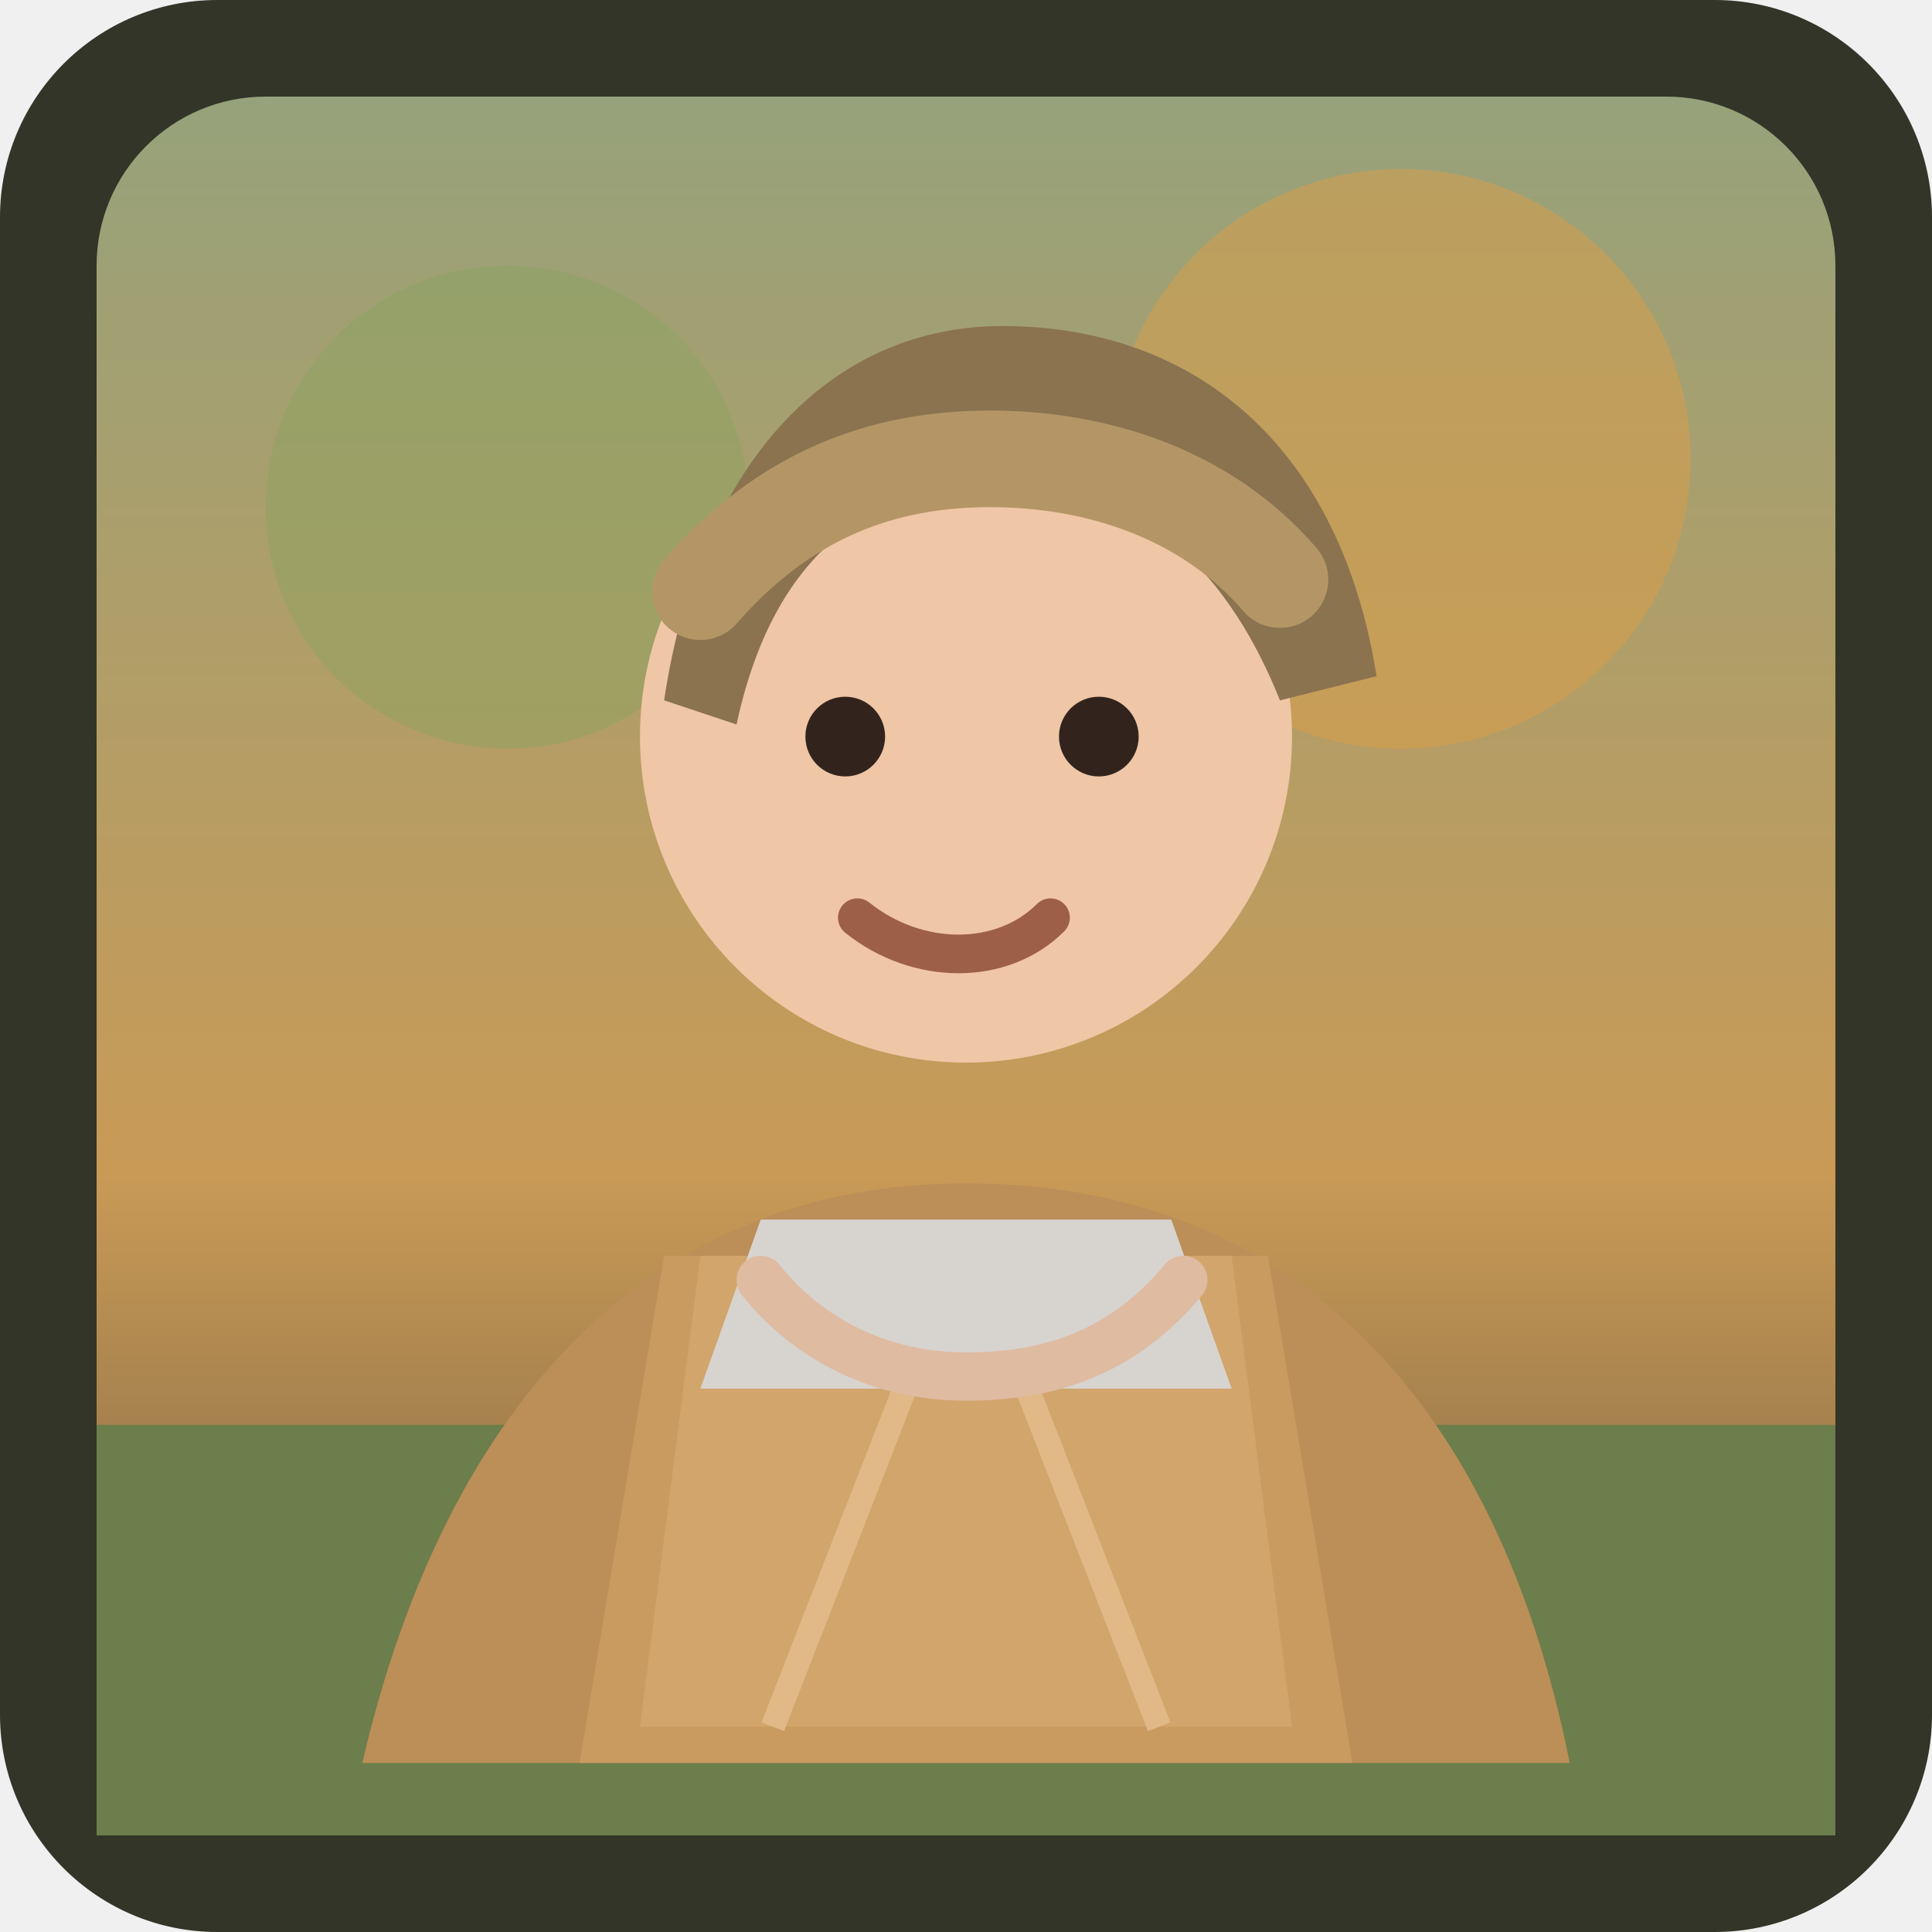
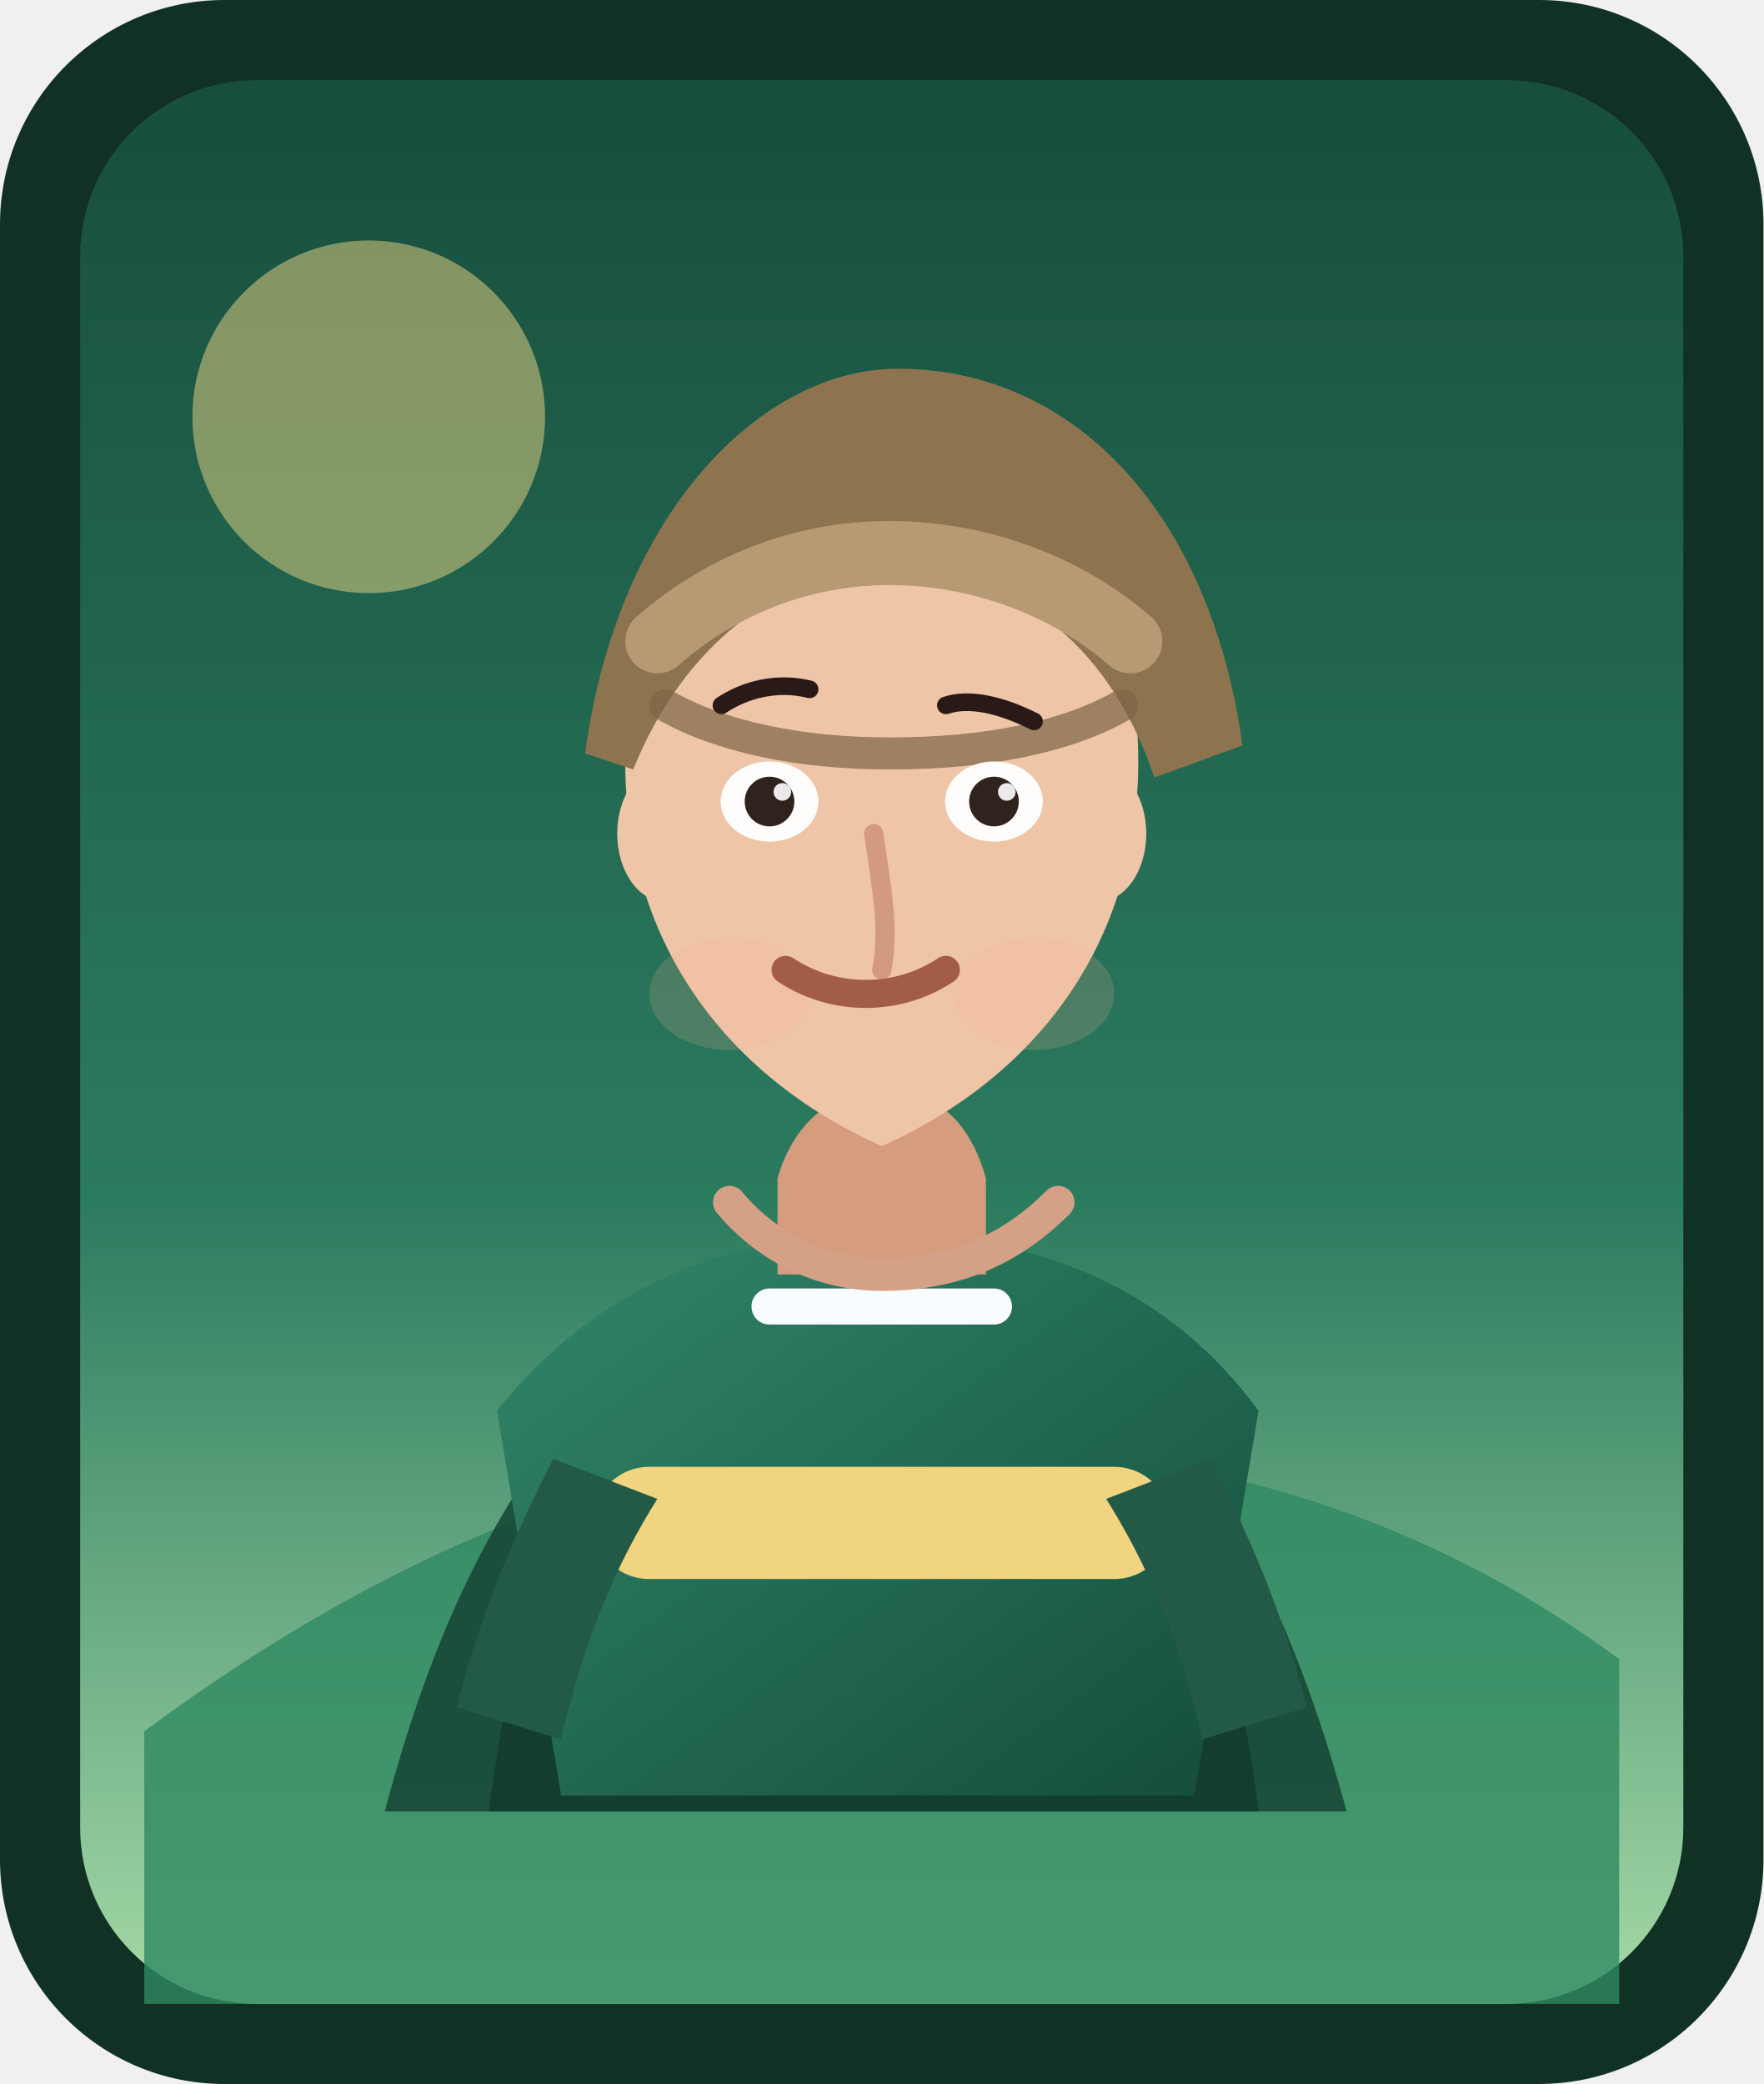
- <svg xmlns="http://www.w3.org/2000/svg" viewBox="0 0 160 160" role="img" aria-labelledby="title desc">
+ <svg xmlns="http://www.w3.org/2000/svg" viewBox="0 0 220 260" role="img" aria-labelledby="title desc">
  <defs>
-     <linearGradient id="sky" x1="0" y1="0" x2="0" y2="1">
-       <stop offset="0" stop-color="#96a27b" />
-       <stop offset="0.62" stop-color="#c99a56" />
-       <stop offset="1" stop-color="#6b5940" />
+     <linearGradient id="bg" x1="0" y1="0" x2="0" y2="1">
+       <stop offset="0" stop-color="#174d3d" />
+       <stop offset="0.58" stop-color="#2b7b5f" />
+       <stop offset="1" stop-color="#a8dba8" />
+     </linearGradient>
+     <linearGradient id="kit" x1="0" y1="0" x2="1" y2="1">
+       <stop offset="0" stop-color="#31886a" />
+       <stop offset="1" stop-color="#144c3c" />
    </linearGradient>
  </defs>
-   <rect width="160" height="160" rx="18" fill="#323528" />
-   <rect x="8" y="8" width="144" height="144" rx="14" fill="url(#sky)" />
-   <circle cx="42" cy="42" r="20" fill="#8aa15e" opacity="0.45" />
-   <circle cx="116" cy="38" r="24" fill="#db9d48" opacity="0.5" />
-   <rect x="8" y="118" width="144" height="34" fill="#6c7e4b" />
-   <path d="M30 146c7-30 24-48 50-48 27 0 44 18 50 48z" fill="#bc8e58" />
-   <path d="M55 104h50l7 42H48z" fill="#c99b60" />
-   <path d="M58 104h44l5 39H53z" fill="#d1a56c" />
-   <path d="M80 102l16 41" stroke="#e0b986" stroke-width="2" />
-   <path d="M80 102l-16 41" stroke="#e0b986" stroke-width="2" />
-   <path d="M63 101h34l5 14H58z" fill="#d7d3cf" />
-   <circle cx="80" cy="61" r="27" fill="#efc6a6" />
-   <path d="M55 58c3-20 14-31 28-31 16 0 28 10 31 29l-8 2c-4-10-11-18-23-18-11 0-19 6-22 20z" fill="#8b7350" />
-   <path d="M58 49c7-8 15-11 24-11 9 0 18 3 24 10" fill="none" stroke="#b49666" stroke-width="8" stroke-linecap="round" />
-   <circle cx="70" cy="61" r="3.3" fill="#32241d" />
-   <circle cx="91" cy="61" r="3.3" fill="#32241d" />
-   <path d="M71 76c5 4 12 4 16 0" fill="none" stroke="#9d6047" stroke-width="3.2" stroke-linecap="round" />
-   <path d="M63 106c4 5 10 8 17 8 7 0 13-2 18-8" fill="none" stroke="#dfbba1" stroke-width="4" stroke-linecap="round" />
+   <rect width="220" height="260" rx="28" fill="#123125" />
+   <rect x="10" y="10" width="200" height="240" rx="22" fill="url(#bg)" />
+   <circle cx="46" cy="52" r="22" fill="#ffe08a" opacity="0.46" />
+   <path d="M18 216c31-23 63-36 96-36 37 0 65 10 88 27v43H18z" fill="#2e8a62" opacity="0.8" />
+   <path d="M48 226c10-38 27-62 61-77 32 15 49 40 59 77z" fill="#174636" opacity="0.88" />
+   <path d="M61 226c3-24 9-42 22-55 7-7 15-11 26-11 10 0 19 4 26 11 13 13 19 31 22 55z" fill="#133d30" />
+   <path d="M62 176c12-15 28-22 48-22 20 0 36 7 47 22l-8 48H70z" fill="url(#kit)" />
+   <rect x="74" y="183" width="72" height="14" rx="7" fill="#f1d47f" />
+   <path d="M96 163h28" stroke="#f8fbff" stroke-width="4.5" stroke-linecap="round" />
+   <path d="M69 182c-5 10-9 19-12 31l13 4c3-13 7-22 12-30z" fill="#225a47" />
+   <path d="M151 182c5 10 9 19 12 31l-13 4c-3-13-7-22-12-30z" fill="#225a47" />
+   <path d="M97 147c2-7 7-11 13-11 7 0 11 4 13 11v12H97z" fill="#d59c7d" />
+   <ellipse cx="83" cy="104" rx="6" ry="8.5" fill="#efc5a7" />
+   <ellipse cx="137" cy="104" rx="6" ry="8.5" fill="#efc5a7" />
+   <path d="M78 95c0-22 14-38 32-38 20 0 32 16 32 38 0 22-12 39-32 48-20-9-32-26-32-48z" fill="#efc5a7" />
+   <ellipse cx="91" cy="124" rx="10" ry="7" fill="#f2b298" opacity="0.18" />
+   <ellipse cx="129" cy="124" rx="10" ry="7" fill="#f2b298" opacity="0.18" />
+   <path d="M73 94c4-30 22-48 39-48 22 0 39 18 43 47l-11 4c-5-15-16-26-33-26-14 0-26 10-32 25z" fill="#8d744f" />
+   <path d="M82 80c8-7 18-11 29-11 11 0 22 4 30 11" fill="none" stroke="#b79a73" stroke-width="8" stroke-linecap="round" />
+   <path d="M83 88c7 4 17 6 28 6 12 0 22-2 29-6" fill="none" stroke="#7e6647" stroke-width="4" stroke-linecap="round" opacity="0.72" />
+   <ellipse cx="96" cy="100" rx="6.1" ry="5" fill="#fffdfb" />
+   <ellipse cx="124" cy="100" rx="6.1" ry="5" fill="#fffdfb" />
+   <circle cx="96" cy="100" r="3.1" fill="#30231e" />
+   <circle cx="124" cy="100" r="3.1" fill="#30231e" />
+   <circle cx="97.6" cy="98.8" r="1.1" fill="#ffffff" opacity="0.9" />
+   <circle cx="125.6" cy="98.8" r="1.1" fill="#ffffff" opacity="0.9" />
+   <path d="M90 88c3-2 7-3 11-2M118 88c3-1 7 0 11 2" fill="none" stroke="#291917" stroke-width="2.2" stroke-linecap="round" />
+   <path d="M109 104c1 7 2 12 1 17" fill="none" stroke="#d39a80" stroke-width="2.4" stroke-linecap="round" />
+   <path d="M98 121c6 4 14 4 20 0" fill="none" stroke="#a35d47" stroke-width="3.5" stroke-linecap="round" />
+   <path d="M91 150c5 6 12 9 19 9 9 0 16-3 22-9" fill="none" stroke="#d4a086" stroke-width="4.1" stroke-linecap="round" />
</svg>
